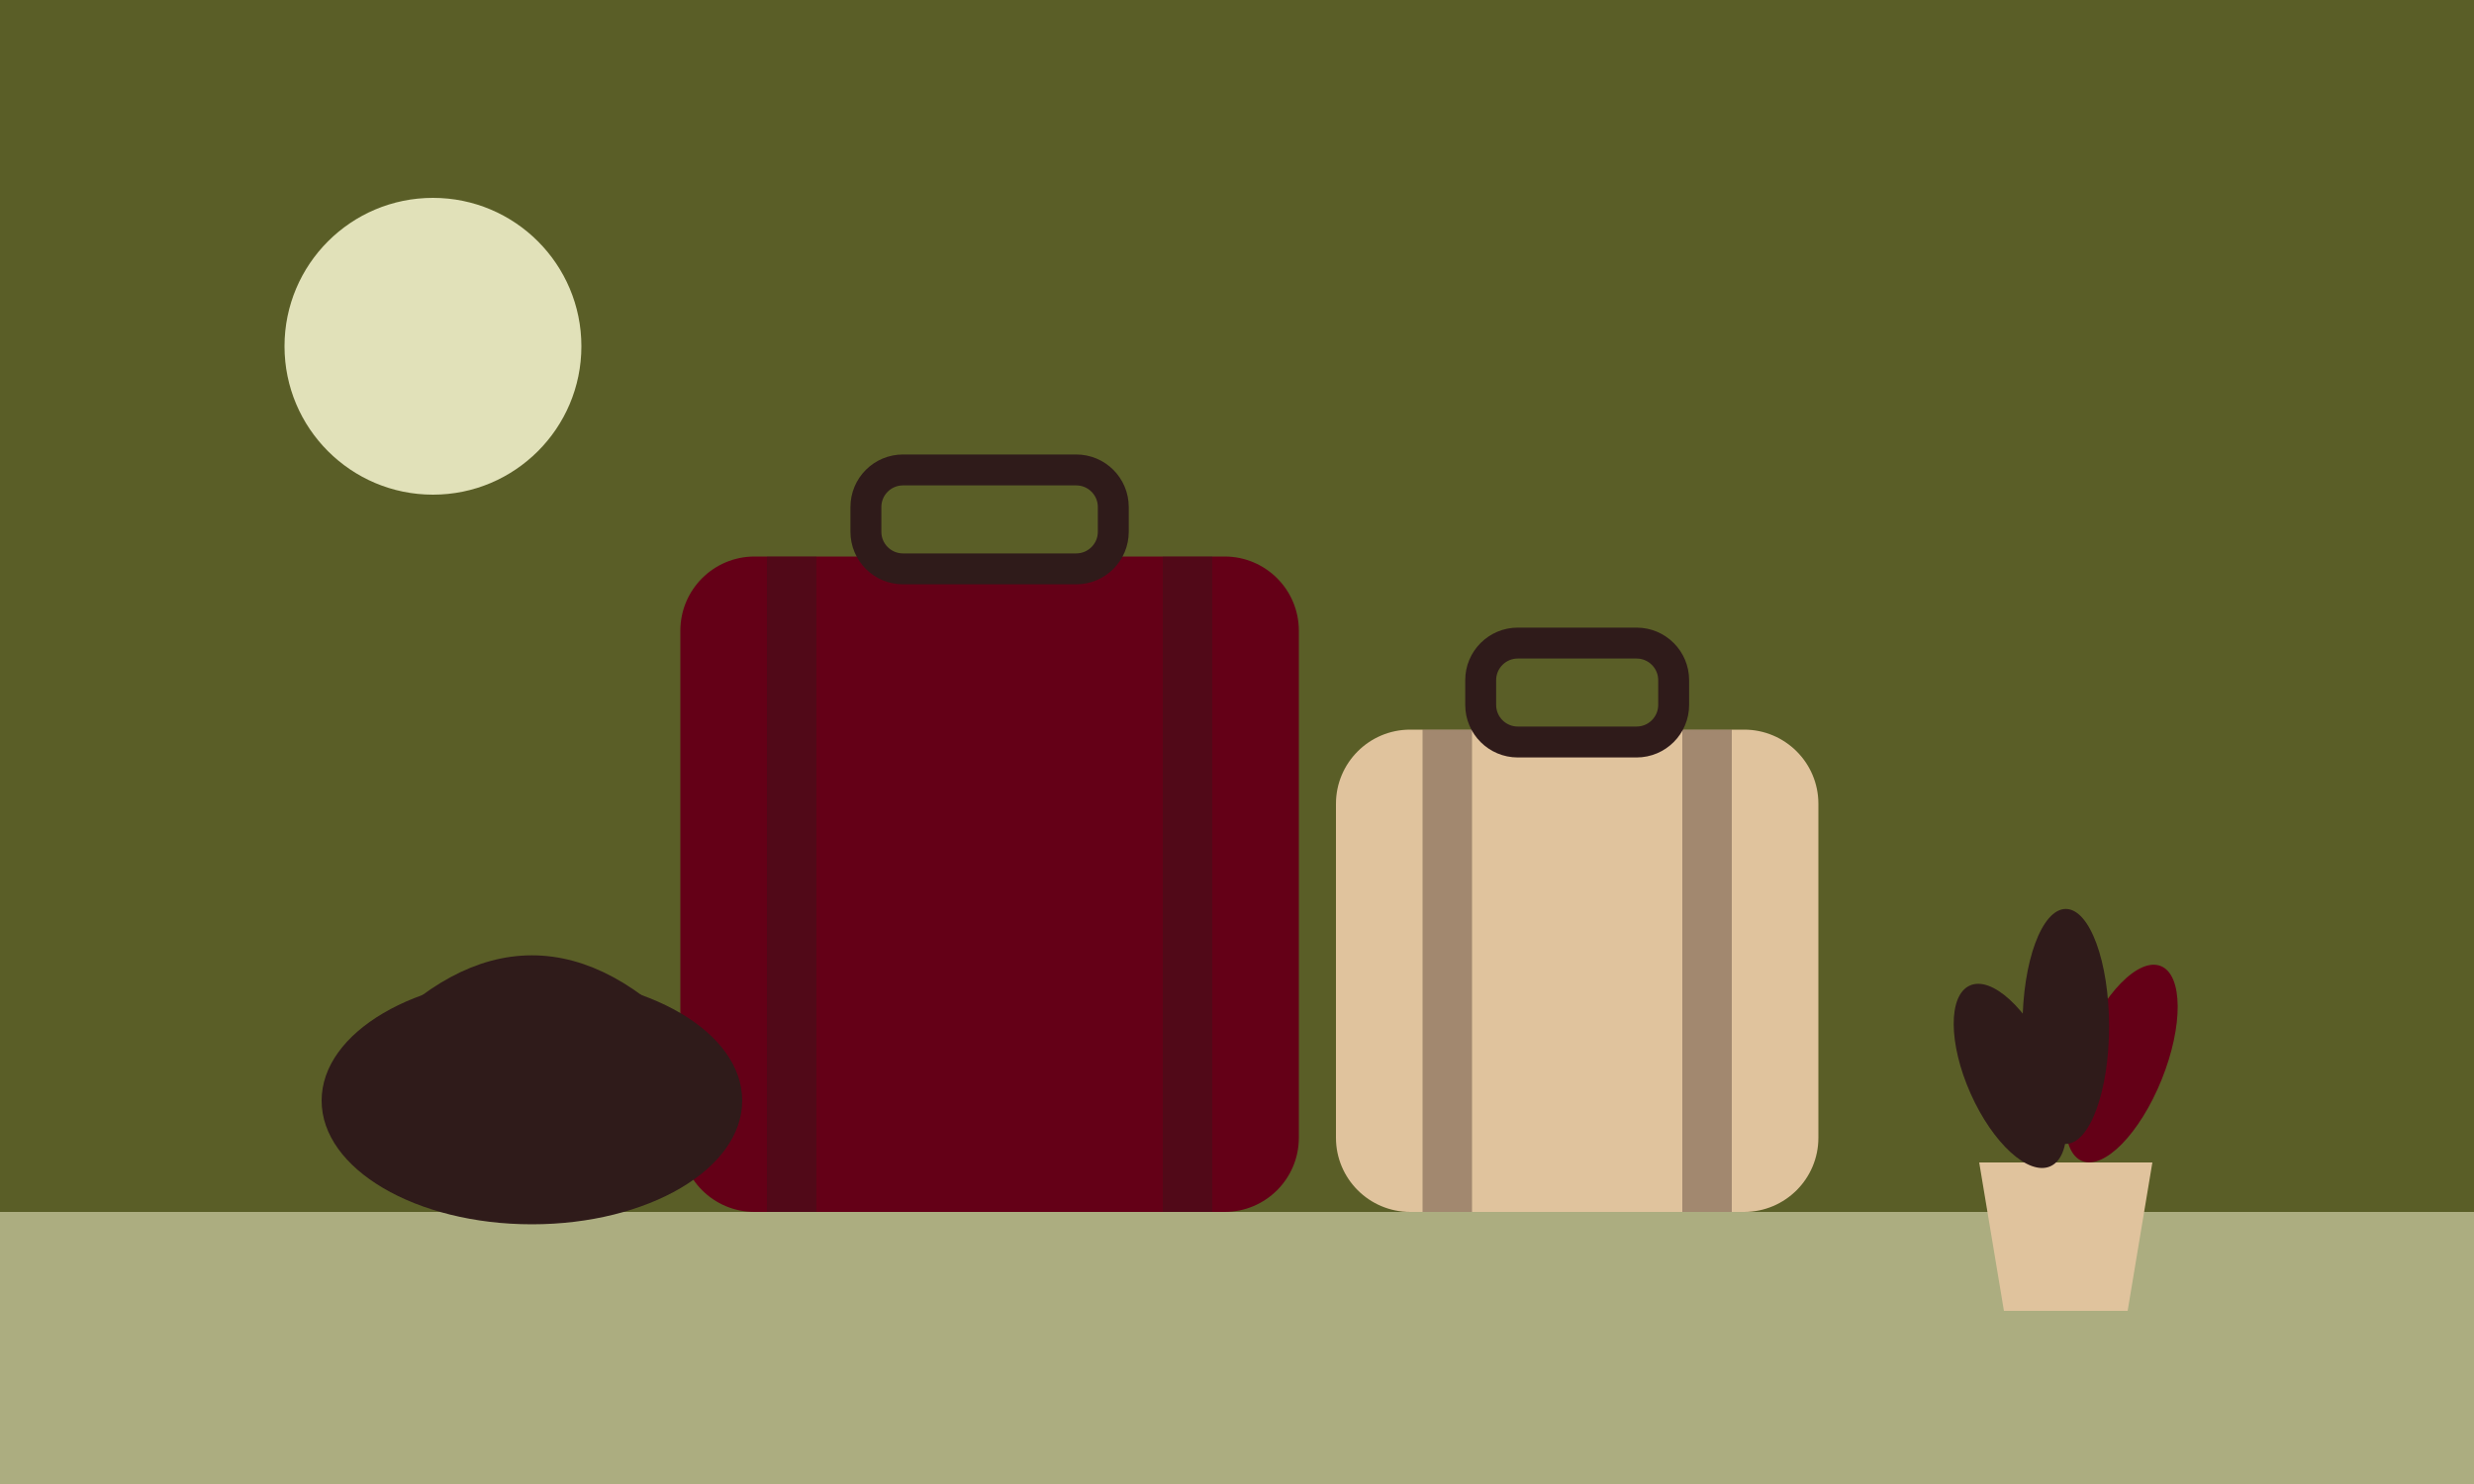
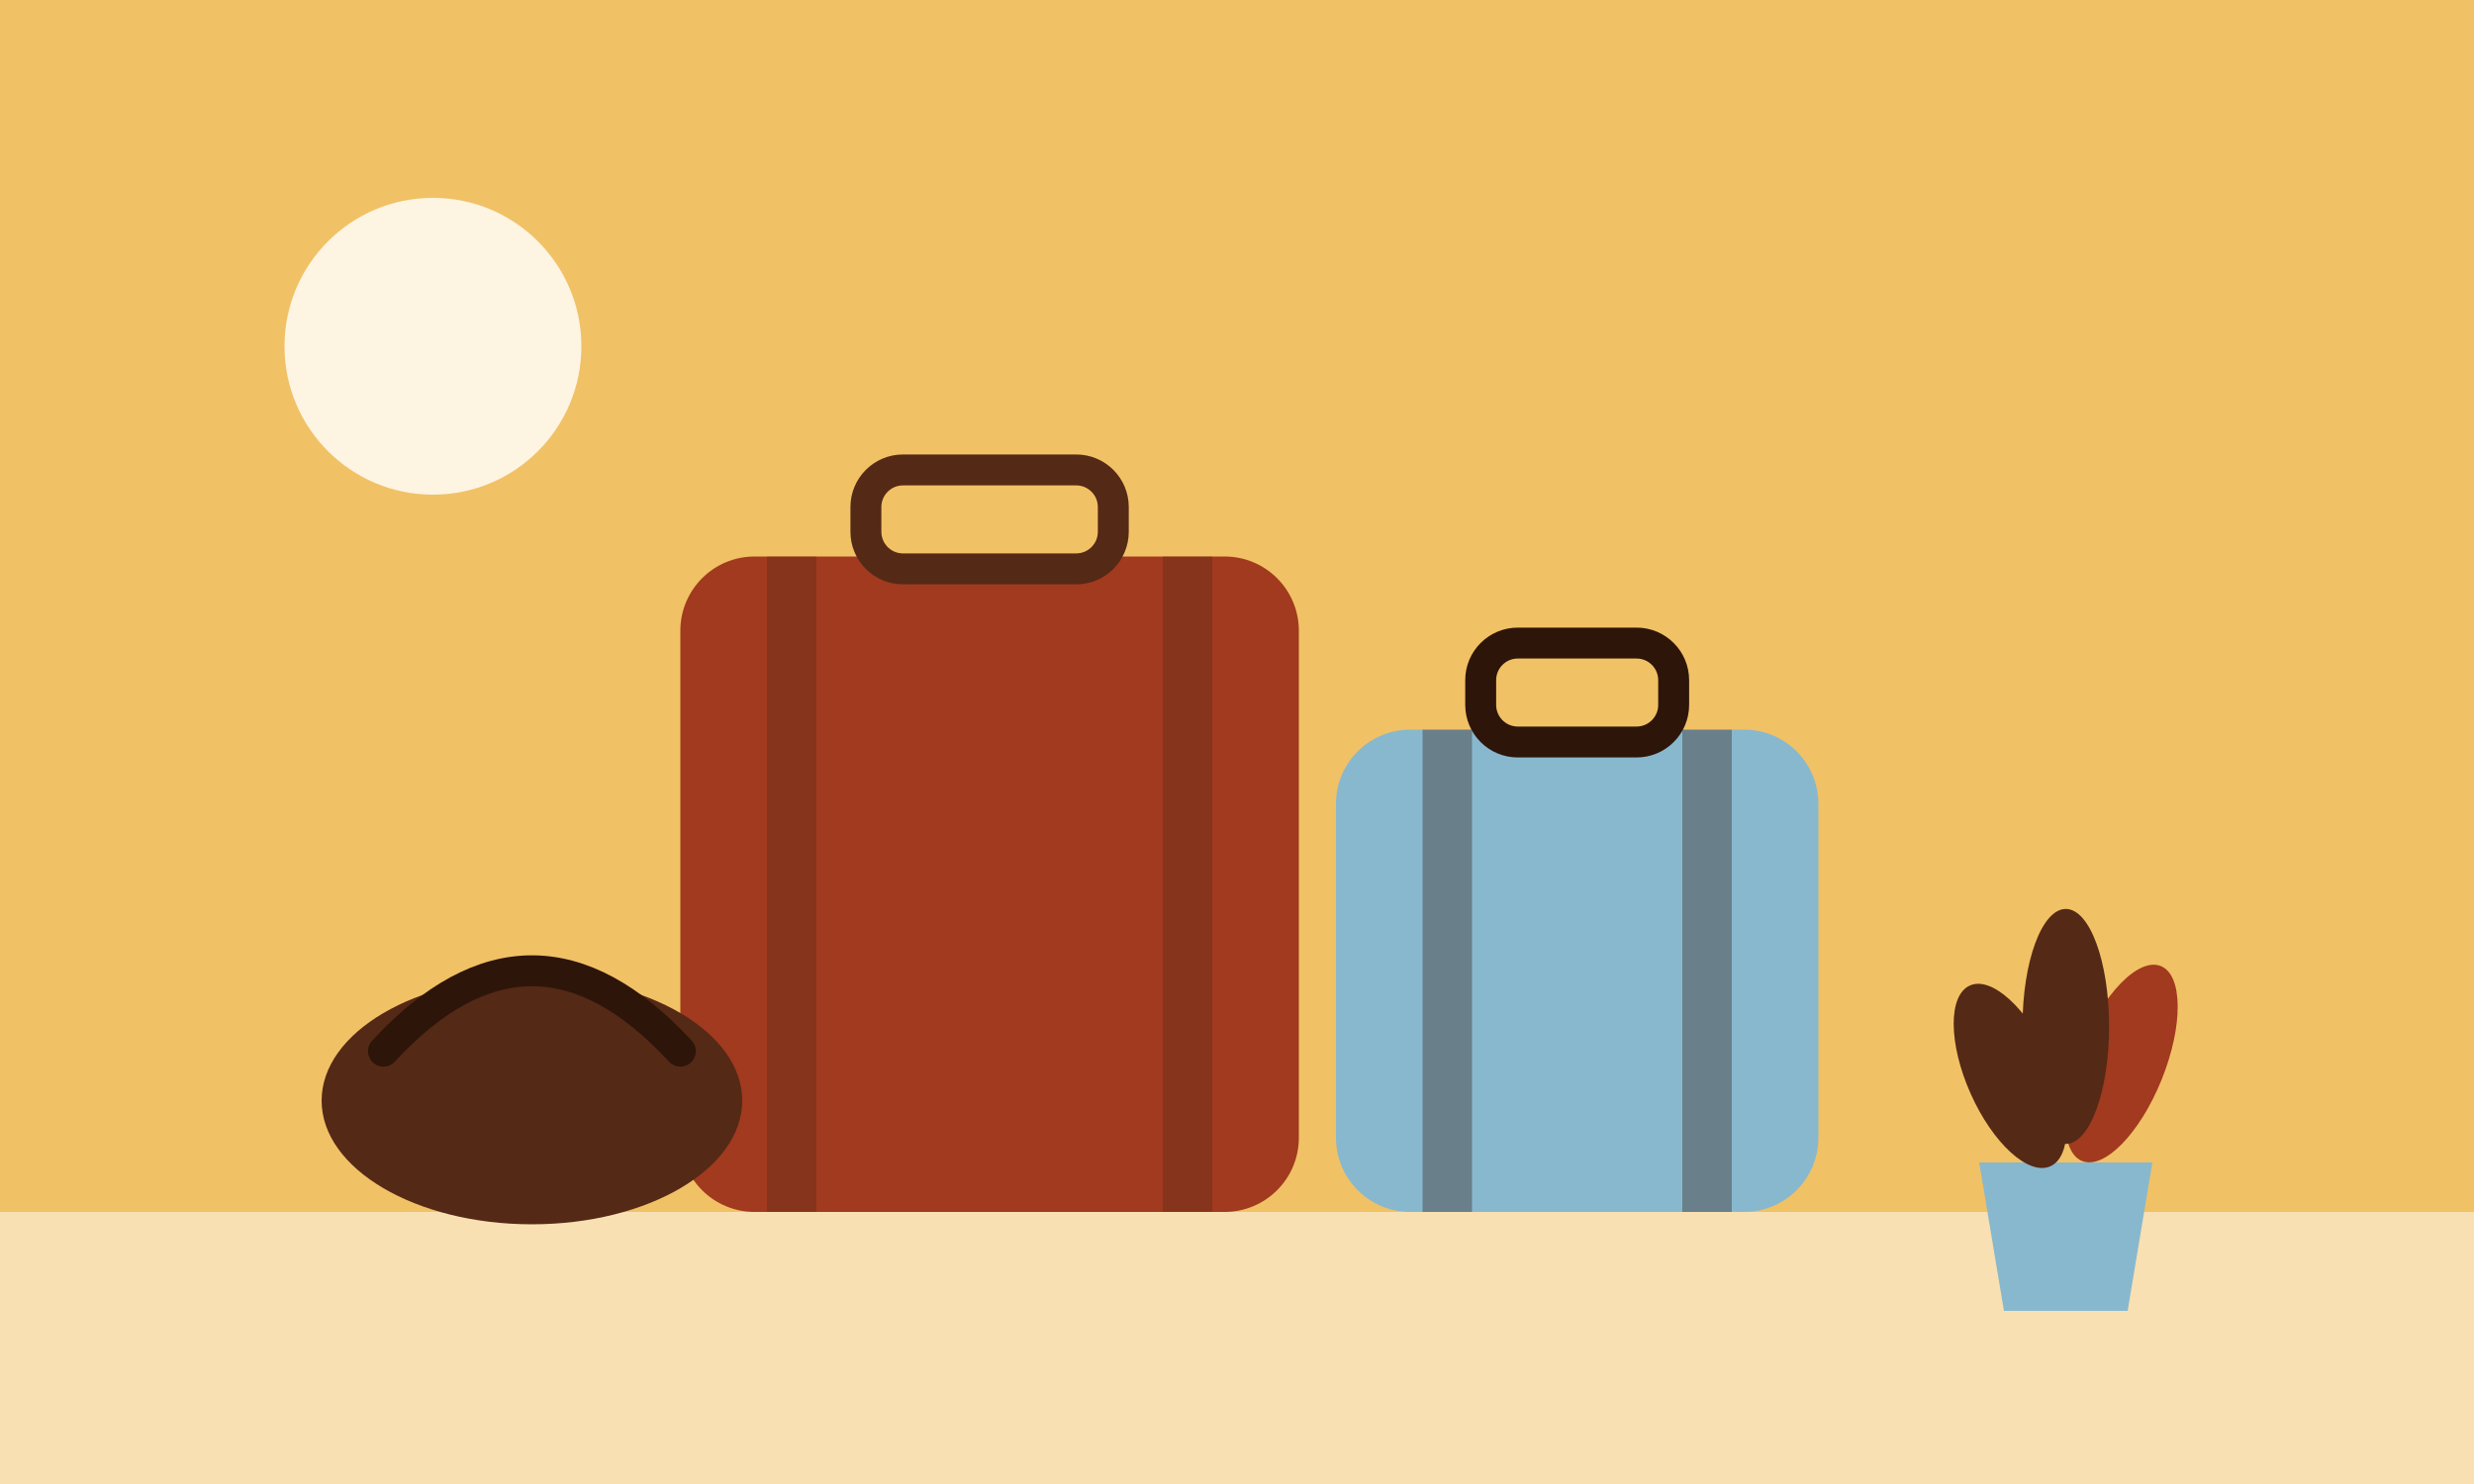
<svg xmlns="http://www.w3.org/2000/svg" viewBox="0 0 400 240" preserveAspectRatio="xMidYMid slice">
-   <rect width="400" height="240" fill="#5A5E27" />
-   <circle cx="70" cy="56" r="24" fill="#EFEFC9" opacity=".9" />
-   <rect x="0" y="196" width="400" height="44" fill="#EFEFC9" opacity=".55" />
-   <rect x="110" y="90" width="100" height="106" rx="12" fill="#640017" />
-   <rect x="140.0" y="76" width="40.0" height="16" rx="6" fill="none" stroke="#2F1B1A" stroke-width="5" />
-   <rect x="124" y="90" width="8" height="106" fill="#2F1B1A" opacity=".35" />
-   <rect x="188" y="90" width="8" height="106" fill="#2F1B1A" opacity=".35" />
-   <rect x="216" y="118" width="78" height="78" rx="12" fill="#E0C39D" />
-   <rect x="239.4" y="104" width="31.2" height="16" rx="6" fill="none" stroke="#2F1B1A" stroke-width="5" />
-   <rect x="230" y="118" width="8" height="78" fill="#2F1B1A" opacity=".35" />
-   <rect x="272" y="118" width="8" height="78" fill="#2F1B1A" opacity=".35" />
-   <ellipse cx="86" cy="178" rx="34" ry="20" fill="#2F1B1A" />
-   <path d="M62 170 q24 -26 48 0" fill="none" stroke="#2F1B1A" stroke-width="5" stroke-linecap="round" />
-   <path d="M320 188 h28 l-4 24 h-20z" fill="#E0C39D" />
-   <ellipse cx="325" cy="174" rx="7" ry="16" fill="#2F1B1A" transform="rotate(-24 325 174)" />
-   <ellipse cx="343" cy="172" rx="7" ry="17" fill="#640017" transform="rotate(22 343 172)" />
-   <ellipse cx="334" cy="166" rx="7" ry="19" fill="#2F1B1A" />
+   <rect width="400" height="240" fill="#F1C166" />
+   <circle cx="70" cy="56" r="24" fill="#FEFAF0" opacity=".9" />
+   <rect x="0" y="196" width="400" height="44" fill="#FEFAF0" opacity=".55" />
+   <rect x="110" y="90" width="100" height="106" rx="12" fill="#A13A1E" />
+   <rect x="140.0" y="76" width="40.0" height="16" rx="6" fill="none" stroke="#542916" stroke-width="5" />
+   <rect x="124" y="90" width="8" height="106" fill="#542916" opacity=".35" />
+   <rect x="188" y="90" width="8" height="106" fill="#542916" opacity=".35" />
+   <rect x="216" y="118" width="78" height="78" rx="12" fill="#88B8CE" />
+   <rect x="239.4" y="104" width="31.2" height="16" rx="6" fill="none" stroke="#2E1509" stroke-width="5" />
+   <rect x="230" y="118" width="8" height="78" fill="#2E1509" opacity=".35" />
+   <rect x="272" y="118" width="8" height="78" fill="#2E1509" opacity=".35" />
+   <ellipse cx="86" cy="178" rx="34" ry="20" fill="#542916" />
+   <path d="M62 170 q24 -26 48 0" fill="none" stroke="#2E1509" stroke-width="5" stroke-linecap="round" />
+   <path d="M320 188 h28 l-4 24 h-20z" fill="#88B8CE" />
+   <ellipse cx="325" cy="174" rx="7" ry="16" fill="#542916" transform="rotate(-24 325 174)" />
+   <ellipse cx="343" cy="172" rx="7" ry="17" fill="#A13A1E" transform="rotate(22 343 172)" />
+   <ellipse cx="334" cy="166" rx="7" ry="19" fill="#542916" />
</svg>
